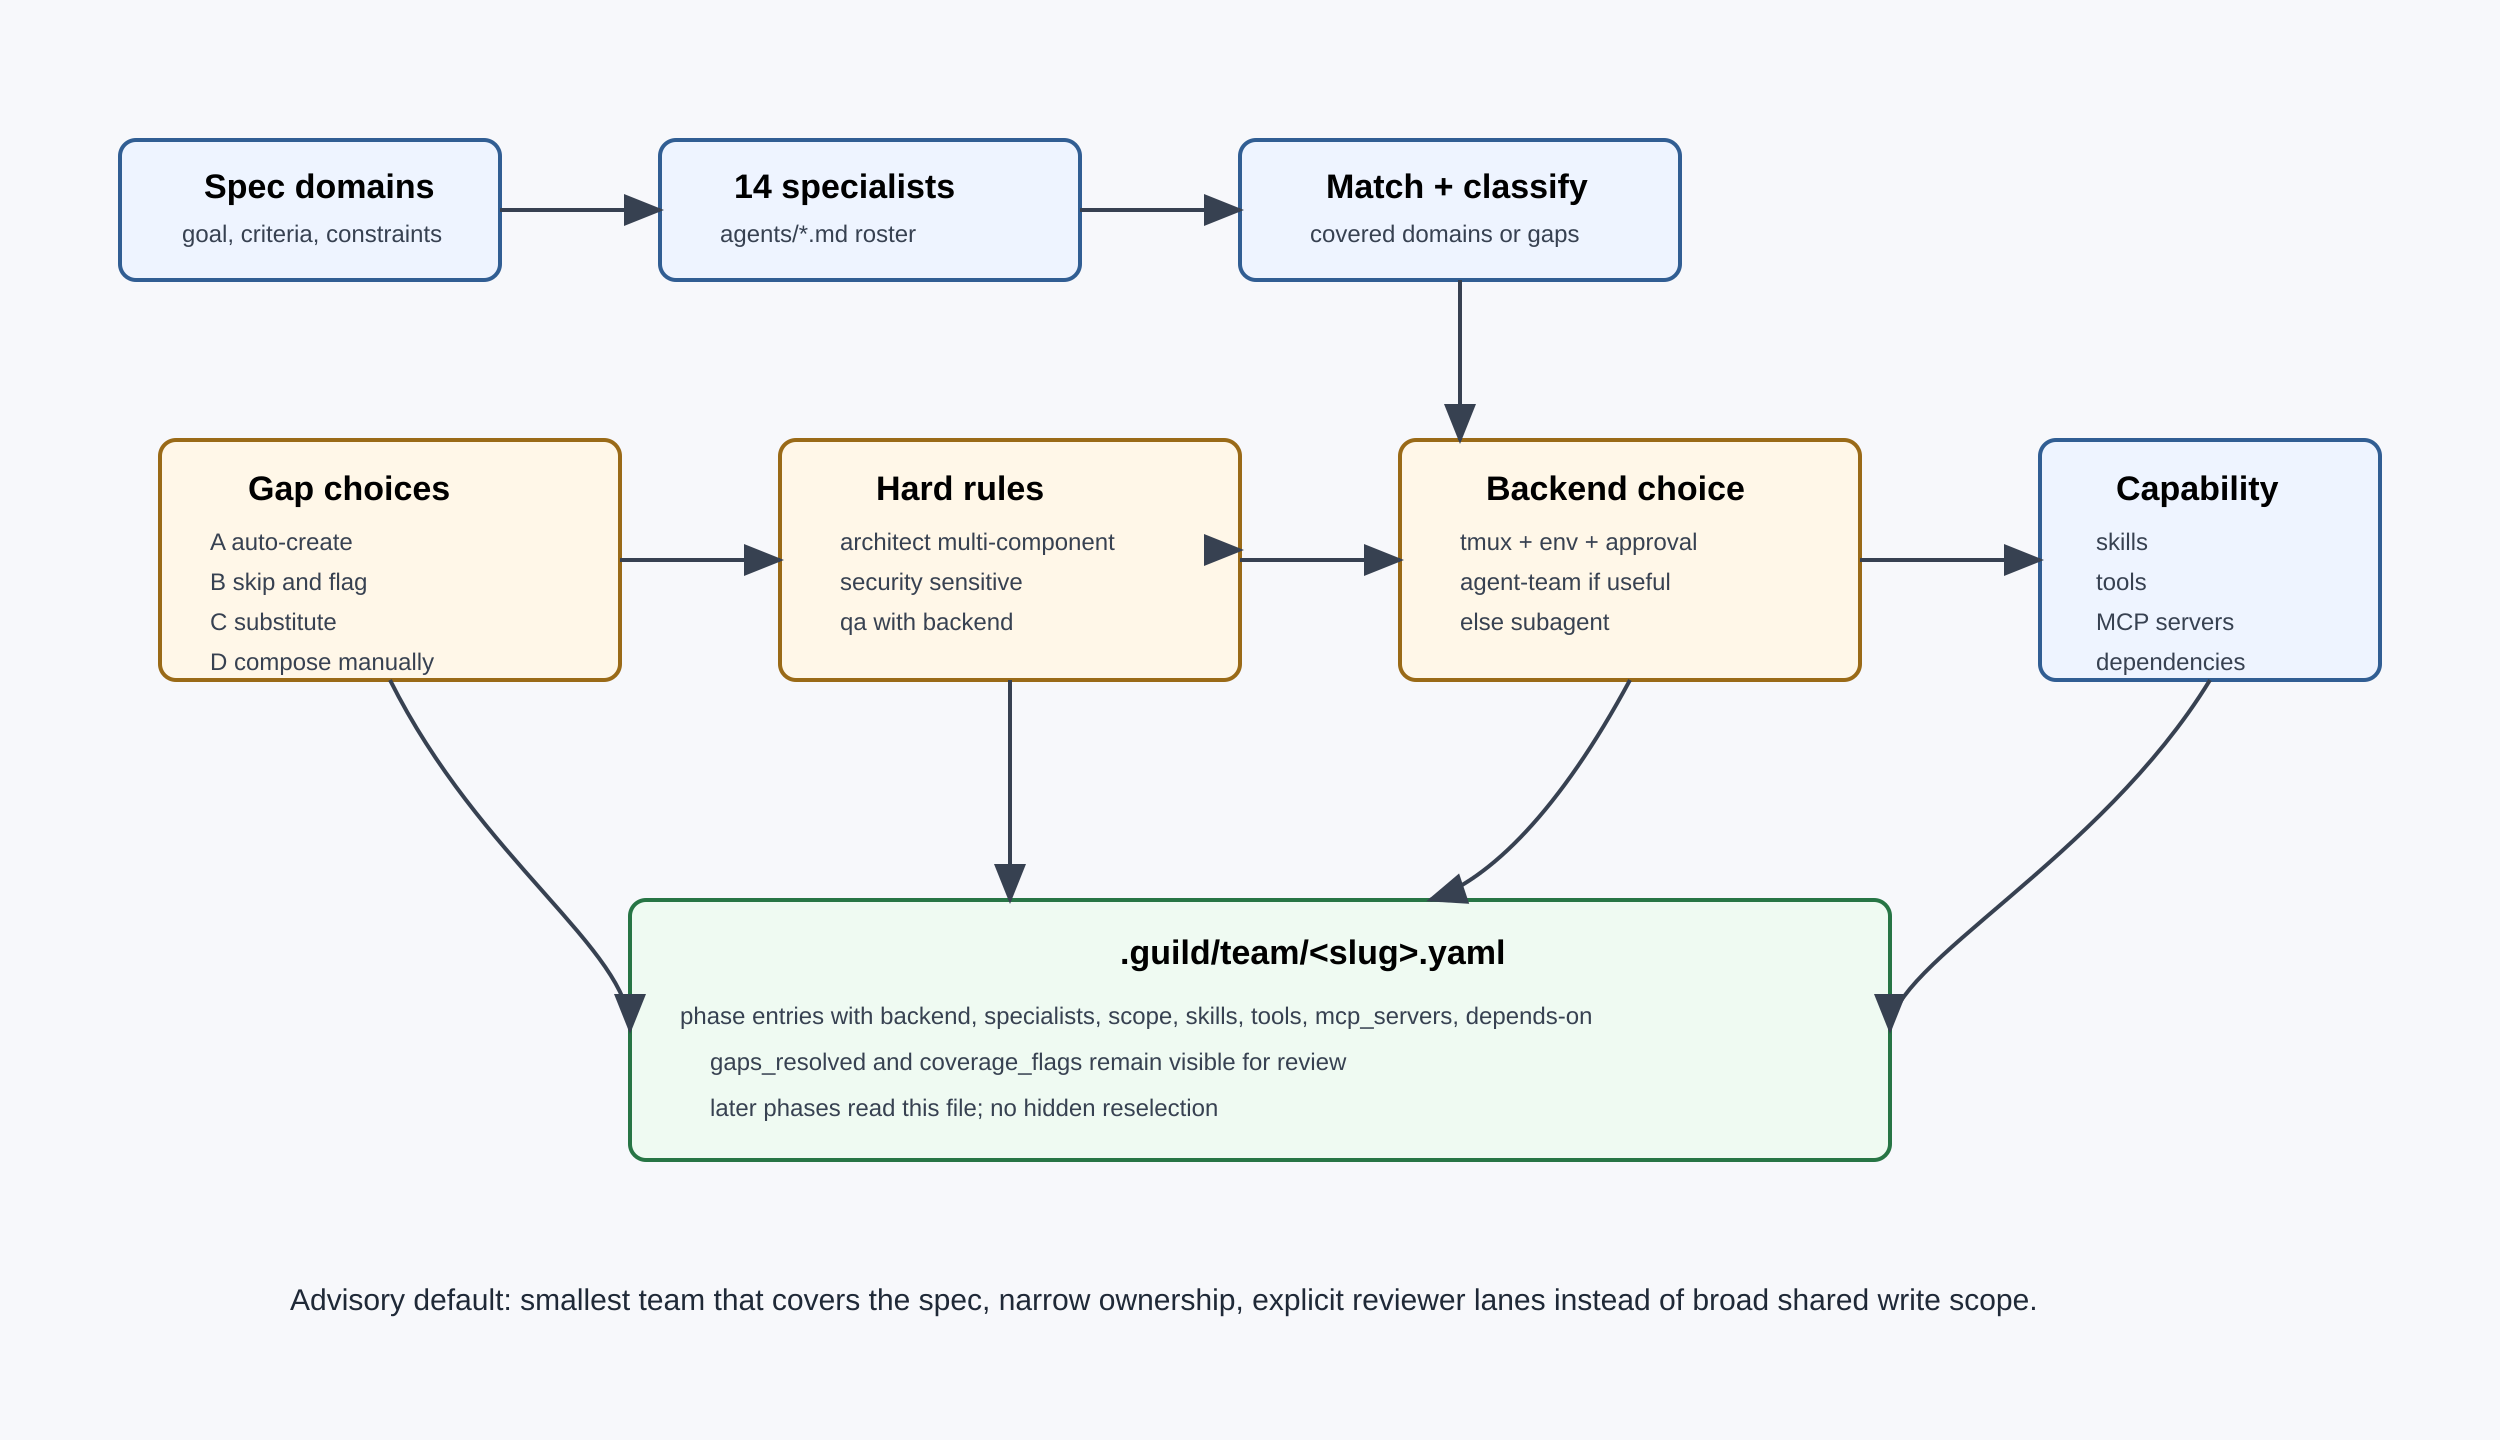
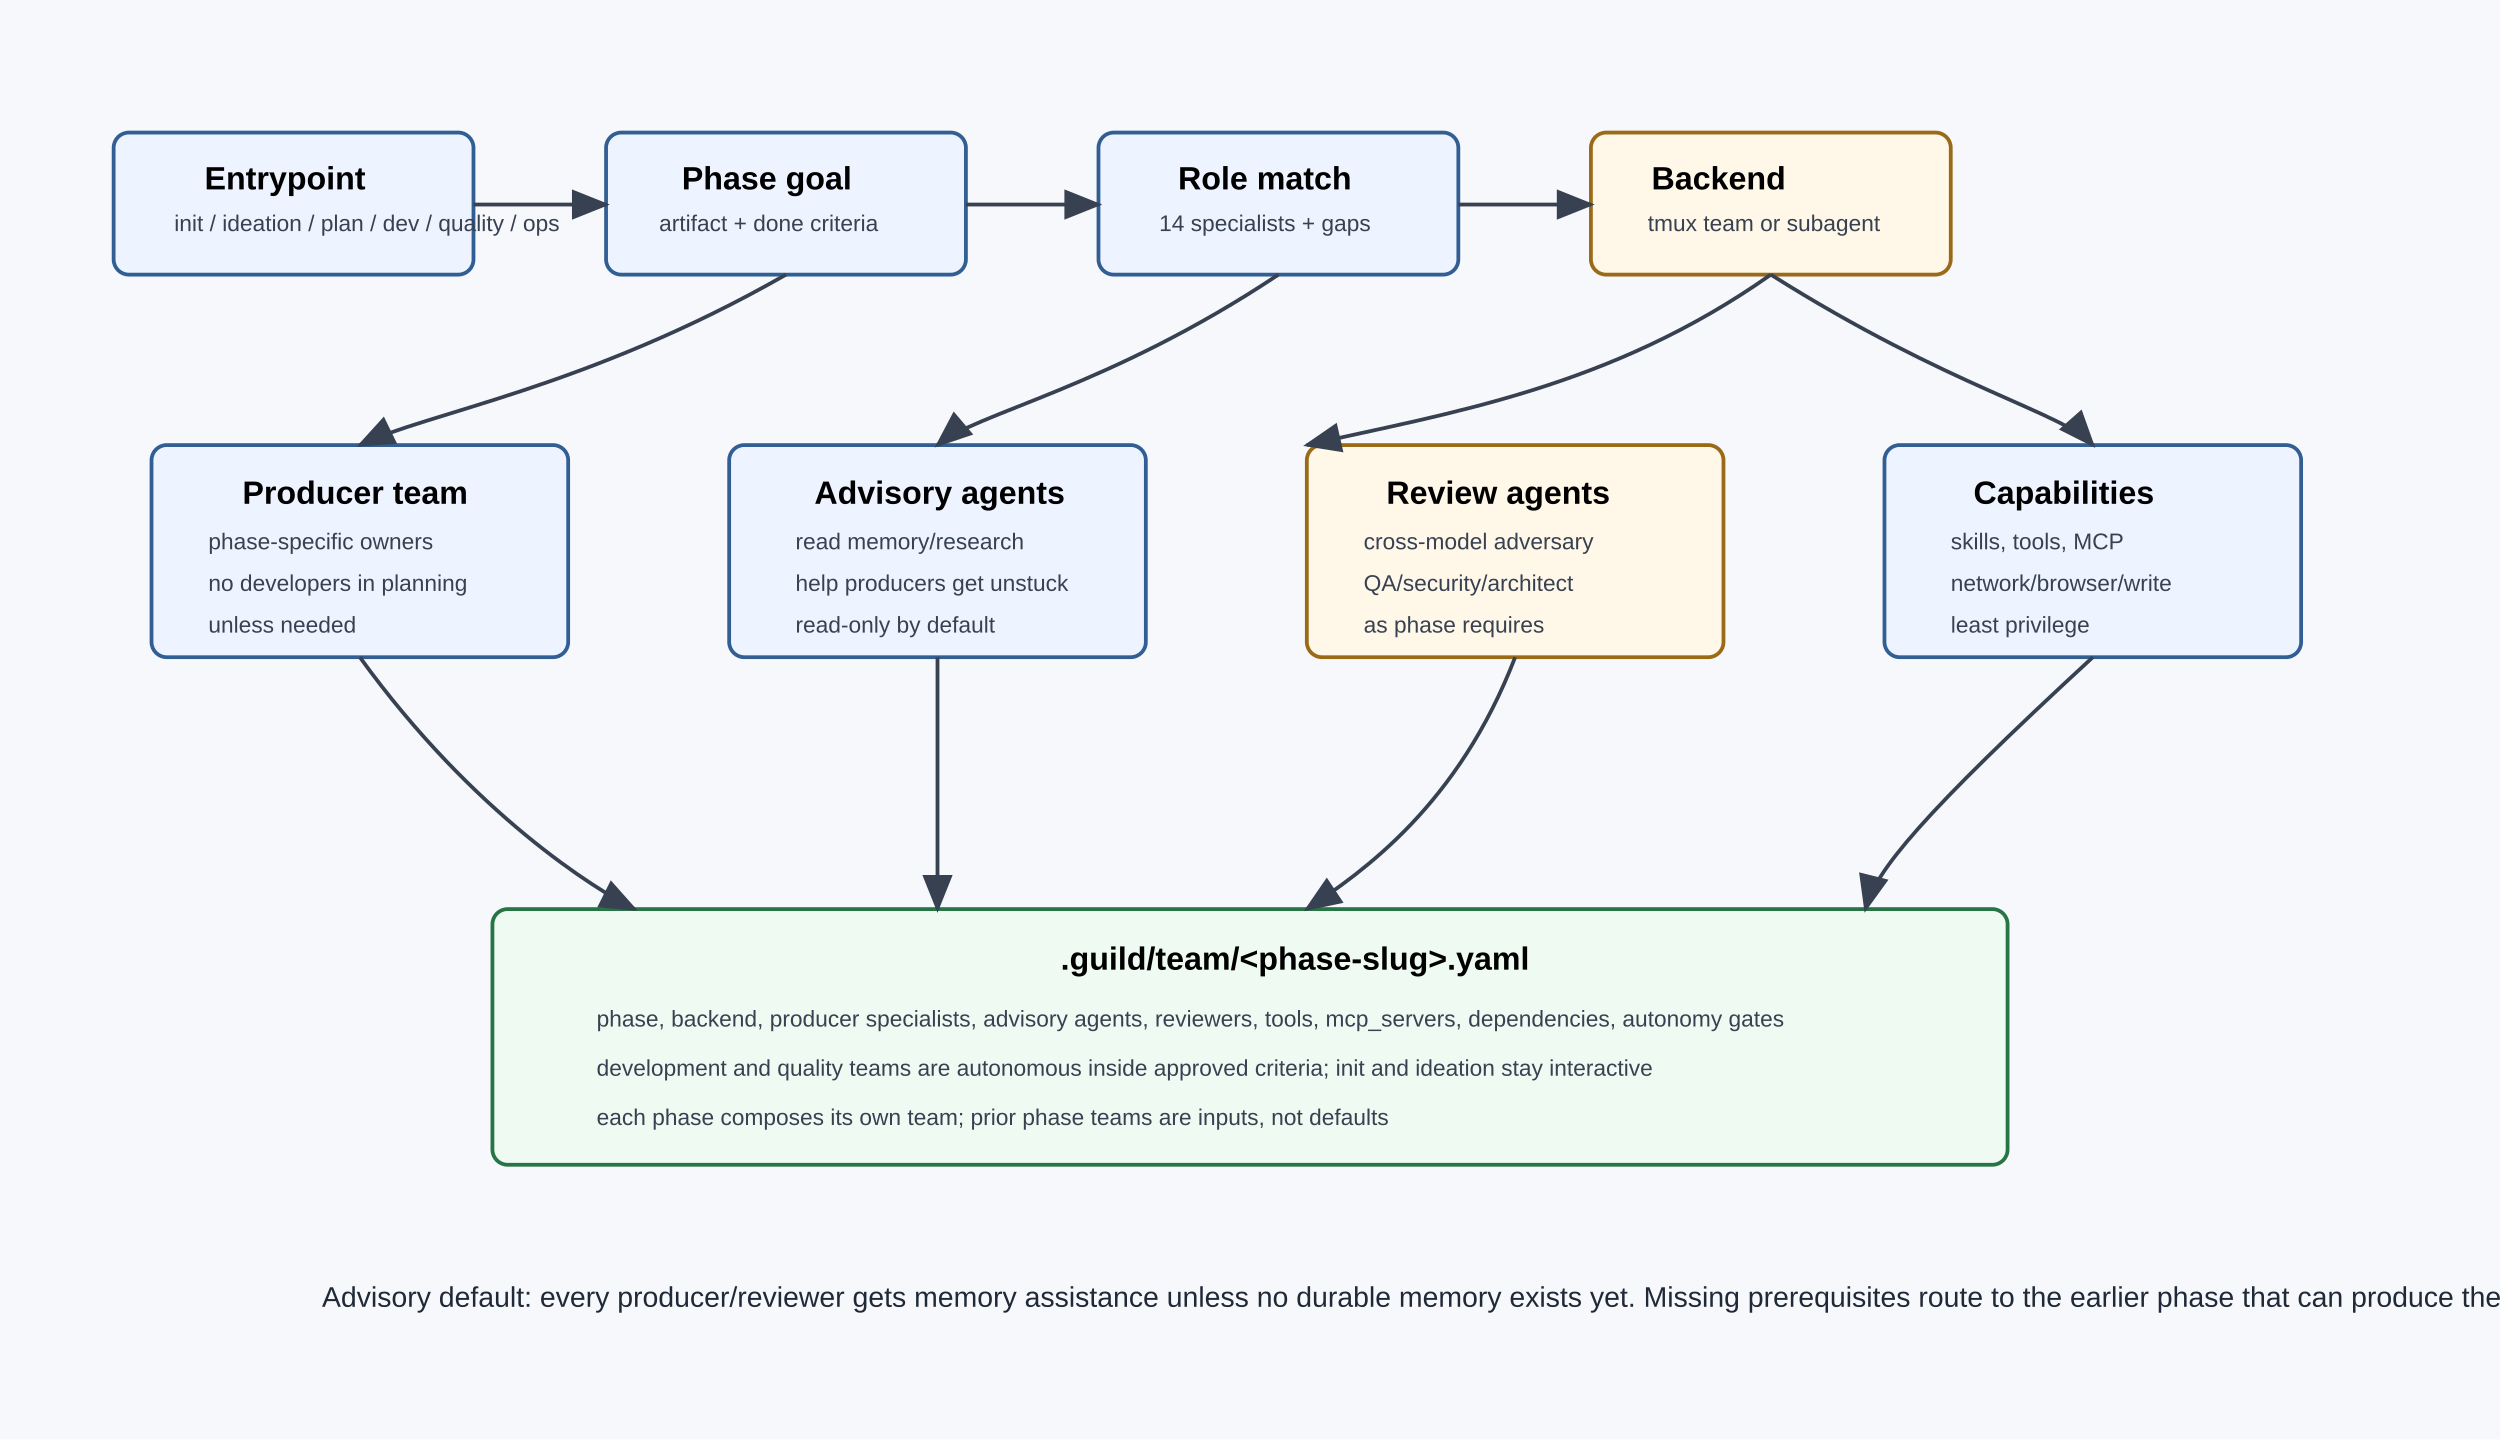
- <svg xmlns="http://www.w3.org/2000/svg" width="1250" height="720" viewBox="0 0 1250 720" role="img" aria-labelledby="title desc">
+ <svg xmlns="http://www.w3.org/2000/svg" width="1320" height="760" viewBox="0 0 1320 760" role="img" aria-labelledby="title desc">
  <style>
    .box{fill:#eef4ff;stroke:#315e93;stroke-width:2;rx:8}.choice{fill:#fff7e8;stroke:#9a6a17;stroke-width:2;rx:8}.out{fill:#effaf2;stroke:#277545;stroke-width:2;rx:8}.txt{font:15px Arial,sans-serif;fill:#1f2937}.small{font:12px Arial,sans-serif;fill:#374151}.head{font:bold 17px Arial,sans-serif}.arrow{stroke:#374151;stroke-width:2;fill:none;marker-end:url(#arrow)}
  </style>
  <defs>
    <marker id="arrow" markerWidth="10" markerHeight="8" refX="9" refY="4" orient="auto">
      <path d="M0,0 L10,4 L0,8 Z" fill="#374151" />
    </marker>
  </defs>
-   <rect width="1250" height="720" fill="#f7f8fb" />
-   <rect class="box" x="60" y="70" width="190" height="70" />
-   <text class="head" x="102" y="99">Spec domains</text>
-   <text class="small" x="91" y="121">goal, criteria, constraints</text>
-   <rect class="box" x="330" y="70" width="210" height="70" />
-   <text class="head" x="367" y="99">14 specialists</text>
-   <text class="small" x="360" y="121">agents/*.md roster</text>
-   <rect class="box" x="620" y="70" width="220" height="70" />
-   <text class="head" x="663" y="99">Match + classify</text>
-   <text class="small" x="655" y="121">covered domains or gaps</text>
-   <path class="arrow" d="M250 105 H330" />
-   <path class="arrow" d="M540 105 H620" />
-   <rect class="choice" x="80" y="220" width="230" height="120" />
-   <text class="head" x="124" y="250">Gap choices</text>
-   <text class="small" x="105" y="275">A auto-create</text>
-   <text class="small" x="105" y="295">B skip and flag</text>
-   <text class="small" x="105" y="315">C substitute</text>
-   <text class="small" x="105" y="335">D compose manually</text>
-   <rect class="choice" x="390" y="220" width="230" height="120" />
-   <text class="head" x="438" y="250">Hard rules</text>
-   <text class="small" x="420" y="275">architect multi-component</text>
-   <text class="small" x="420" y="295">security sensitive</text>
-   <text class="small" x="420" y="315">qa with backend</text>
-   <rect class="choice" x="700" y="220" width="230" height="120" />
-   <text class="head" x="743" y="250">Backend choice</text>
-   <text class="small" x="730" y="275">tmux + env + approval</text>
-   <text class="small" x="730" y="295">agent-team if useful</text>
-   <text class="small" x="730" y="315">else subagent</text>
-   <path class="arrow" d="M730 140 V220" />
-   <path class="arrow" d="M620 275 H620" />
-   <path class="arrow" d="M310 280 H390" />
-   <path class="arrow" d="M620 280 H700" />
-   <rect class="box" x="1020" y="220" width="170" height="120" />
-   <text class="head" x="1058" y="250">Capability</text>
-   <text class="small" x="1048" y="275">skills</text>
-   <text class="small" x="1048" y="295">tools</text>
-   <text class="small" x="1048" y="315">MCP servers</text>
-   <text class="small" x="1048" y="335">dependencies</text>
-   <path class="arrow" d="M930 280 H1020" />
-   <rect class="out" x="315" y="450" width="630" height="130" />
-   <text class="head" x="560" y="482">.guild/team/&lt;slug&gt;.yaml</text>
-   <text class="small" x="340" y="512">phase entries with backend, specialists, scope, skills, tools, mcp_servers, depends-on</text>
-   <text class="small" x="355" y="535">gaps_resolved and coverage_flags remain visible for review</text>
-   <text class="small" x="355" y="558">later phases read this file; no hidden reselection</text>
-   <path class="arrow" d="M195 340 C240 430 315 475 315 515" />
-   <path class="arrow" d="M505 340 V450" />
-   <path class="arrow" d="M815 340 C780 405 745 440 715 450" />
-   <path class="arrow" d="M1105 340 C1050 430 945 482 945 515" />
-   <text class="txt" x="145" y="655">Advisory default: smallest team that covers the spec, narrow ownership, explicit reviewer lanes instead of broad shared write scope.</text>
+   <rect width="1320" height="760" fill="#f7f8fb" />
+   <rect class="box" x="60" y="70" width="190" height="75" />
+   <text class="head" x="108" y="100">Entrypoint</text>
+   <text class="small" x="92" y="122">init / ideation / plan / dev / quality / ops</text>
+   <rect class="box" x="320" y="70" width="190" height="75" />
+   <text class="head" x="360" y="100">Phase goal</text>
+   <text class="small" x="348" y="122">artifact + done criteria</text>
+   <rect class="box" x="580" y="70" width="190" height="75" />
+   <text class="head" x="622" y="100">Role match</text>
+   <text class="small" x="612" y="122">14 specialists + gaps</text>
+   <rect class="choice" x="840" y="70" width="190" height="75" />
+   <text class="head" x="872" y="100">Backend</text>
+   <text class="small" x="870" y="122">tmux team or subagent</text>
+   <path class="arrow" d="M250 108 H320" />
+   <path class="arrow" d="M510 108 H580" />
+   <path class="arrow" d="M770 108 H840" />
+   <rect class="box" x="80" y="235" width="220" height="112" />
+   <text class="head" x="128" y="266">Producer team</text>
+   <text class="small" x="110" y="290">phase-specific owners</text>
+   <text class="small" x="110" y="312">no developers in planning</text>
+   <text class="small" x="110" y="334">unless needed</text>
+   <rect class="box" x="385" y="235" width="220" height="112" />
+   <text class="head" x="430" y="266">Advisory agents</text>
+   <text class="small" x="420" y="290">read memory/research</text>
+   <text class="small" x="420" y="312">help producers get unstuck</text>
+   <text class="small" x="420" y="334">read-only by default</text>
+   <rect class="choice" x="690" y="235" width="220" height="112" />
+   <text class="head" x="732" y="266">Review agents</text>
+   <text class="small" x="720" y="290">cross-model adversary</text>
+   <text class="small" x="720" y="312">QA/security/architect</text>
+   <text class="small" x="720" y="334">as phase requires</text>
+   <rect class="box" x="995" y="235" width="220" height="112" />
+   <text class="head" x="1042" y="266">Capabilities</text>
+   <text class="small" x="1030" y="290">skills, tools, MCP</text>
+   <text class="small" x="1030" y="312">network/browser/write</text>
+   <text class="small" x="1030" y="334">least privilege</text>
+   <path class="arrow" d="M935 145 C850 205 765 218 690 235" />
+   <path class="arrow" d="M935 145 C1030 205 1090 218 1105 235" />
+   <path class="arrow" d="M675 145 C585 205 515 218 495 235" />
+   <path class="arrow" d="M415 145 C310 205 225 218 190 235" />
+   <rect class="out" x="260" y="480" width="800" height="135" />
+   <text class="head" x="560" y="512">.guild/team/&lt;phase-slug&gt;.yaml</text>
+   <text class="small" x="315" y="542">phase, backend, producer specialists, advisory agents, reviewers, tools, mcp_servers, dependencies, autonomy gates</text>
+   <text class="small" x="315" y="568">development and quality teams are autonomous inside approved criteria; init and ideation stay interactive</text>
+   <text class="small" x="315" y="594">each phase composes its own team; prior phase teams are inputs, not defaults</text>
+   <path class="arrow" d="M190 347 C250 430 315 470 335 480" />
+   <path class="arrow" d="M495 347 V480" />
+   <path class="arrow" d="M800 347 C770 425 720 460 690 480" />
+   <path class="arrow" d="M1105 347 C1015 430 990 460 985 480" />
+   <text class="txt" x="170" y="690">Advisory default: every producer/reviewer gets memory assistance unless no durable memory exists yet. Missing prerequisites route to the earlier phase that can produce them.</text>
</svg>
